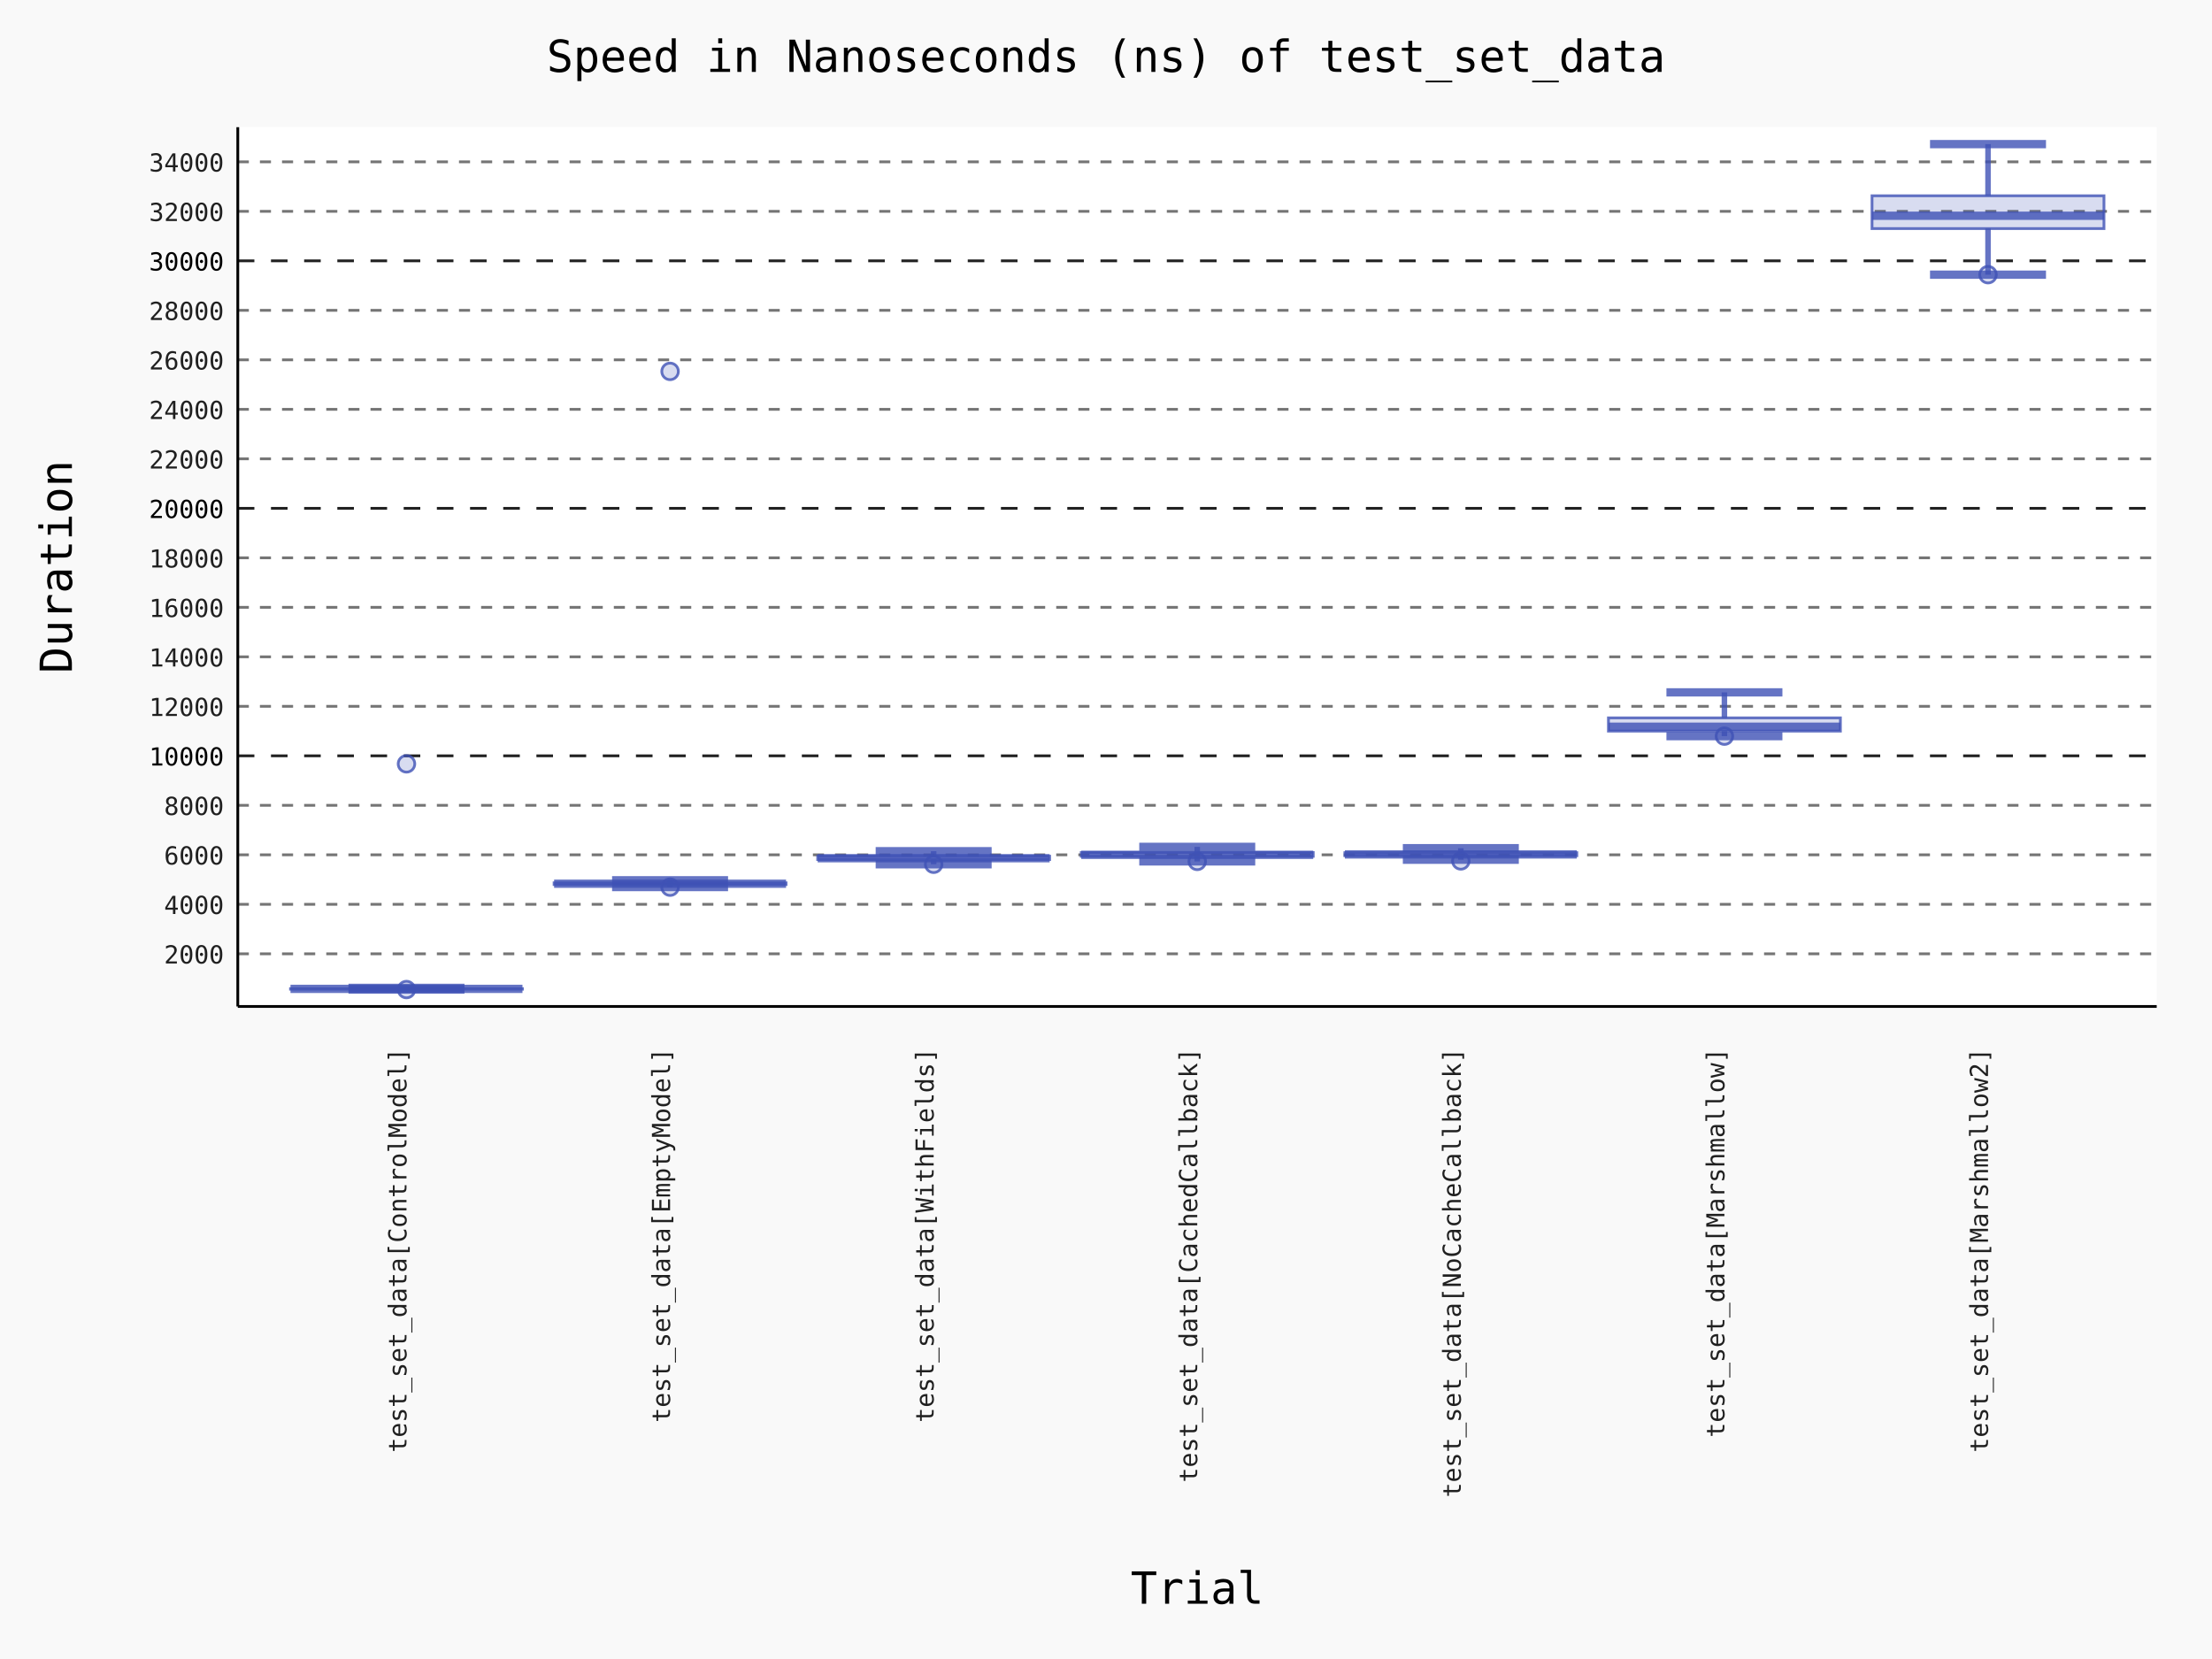
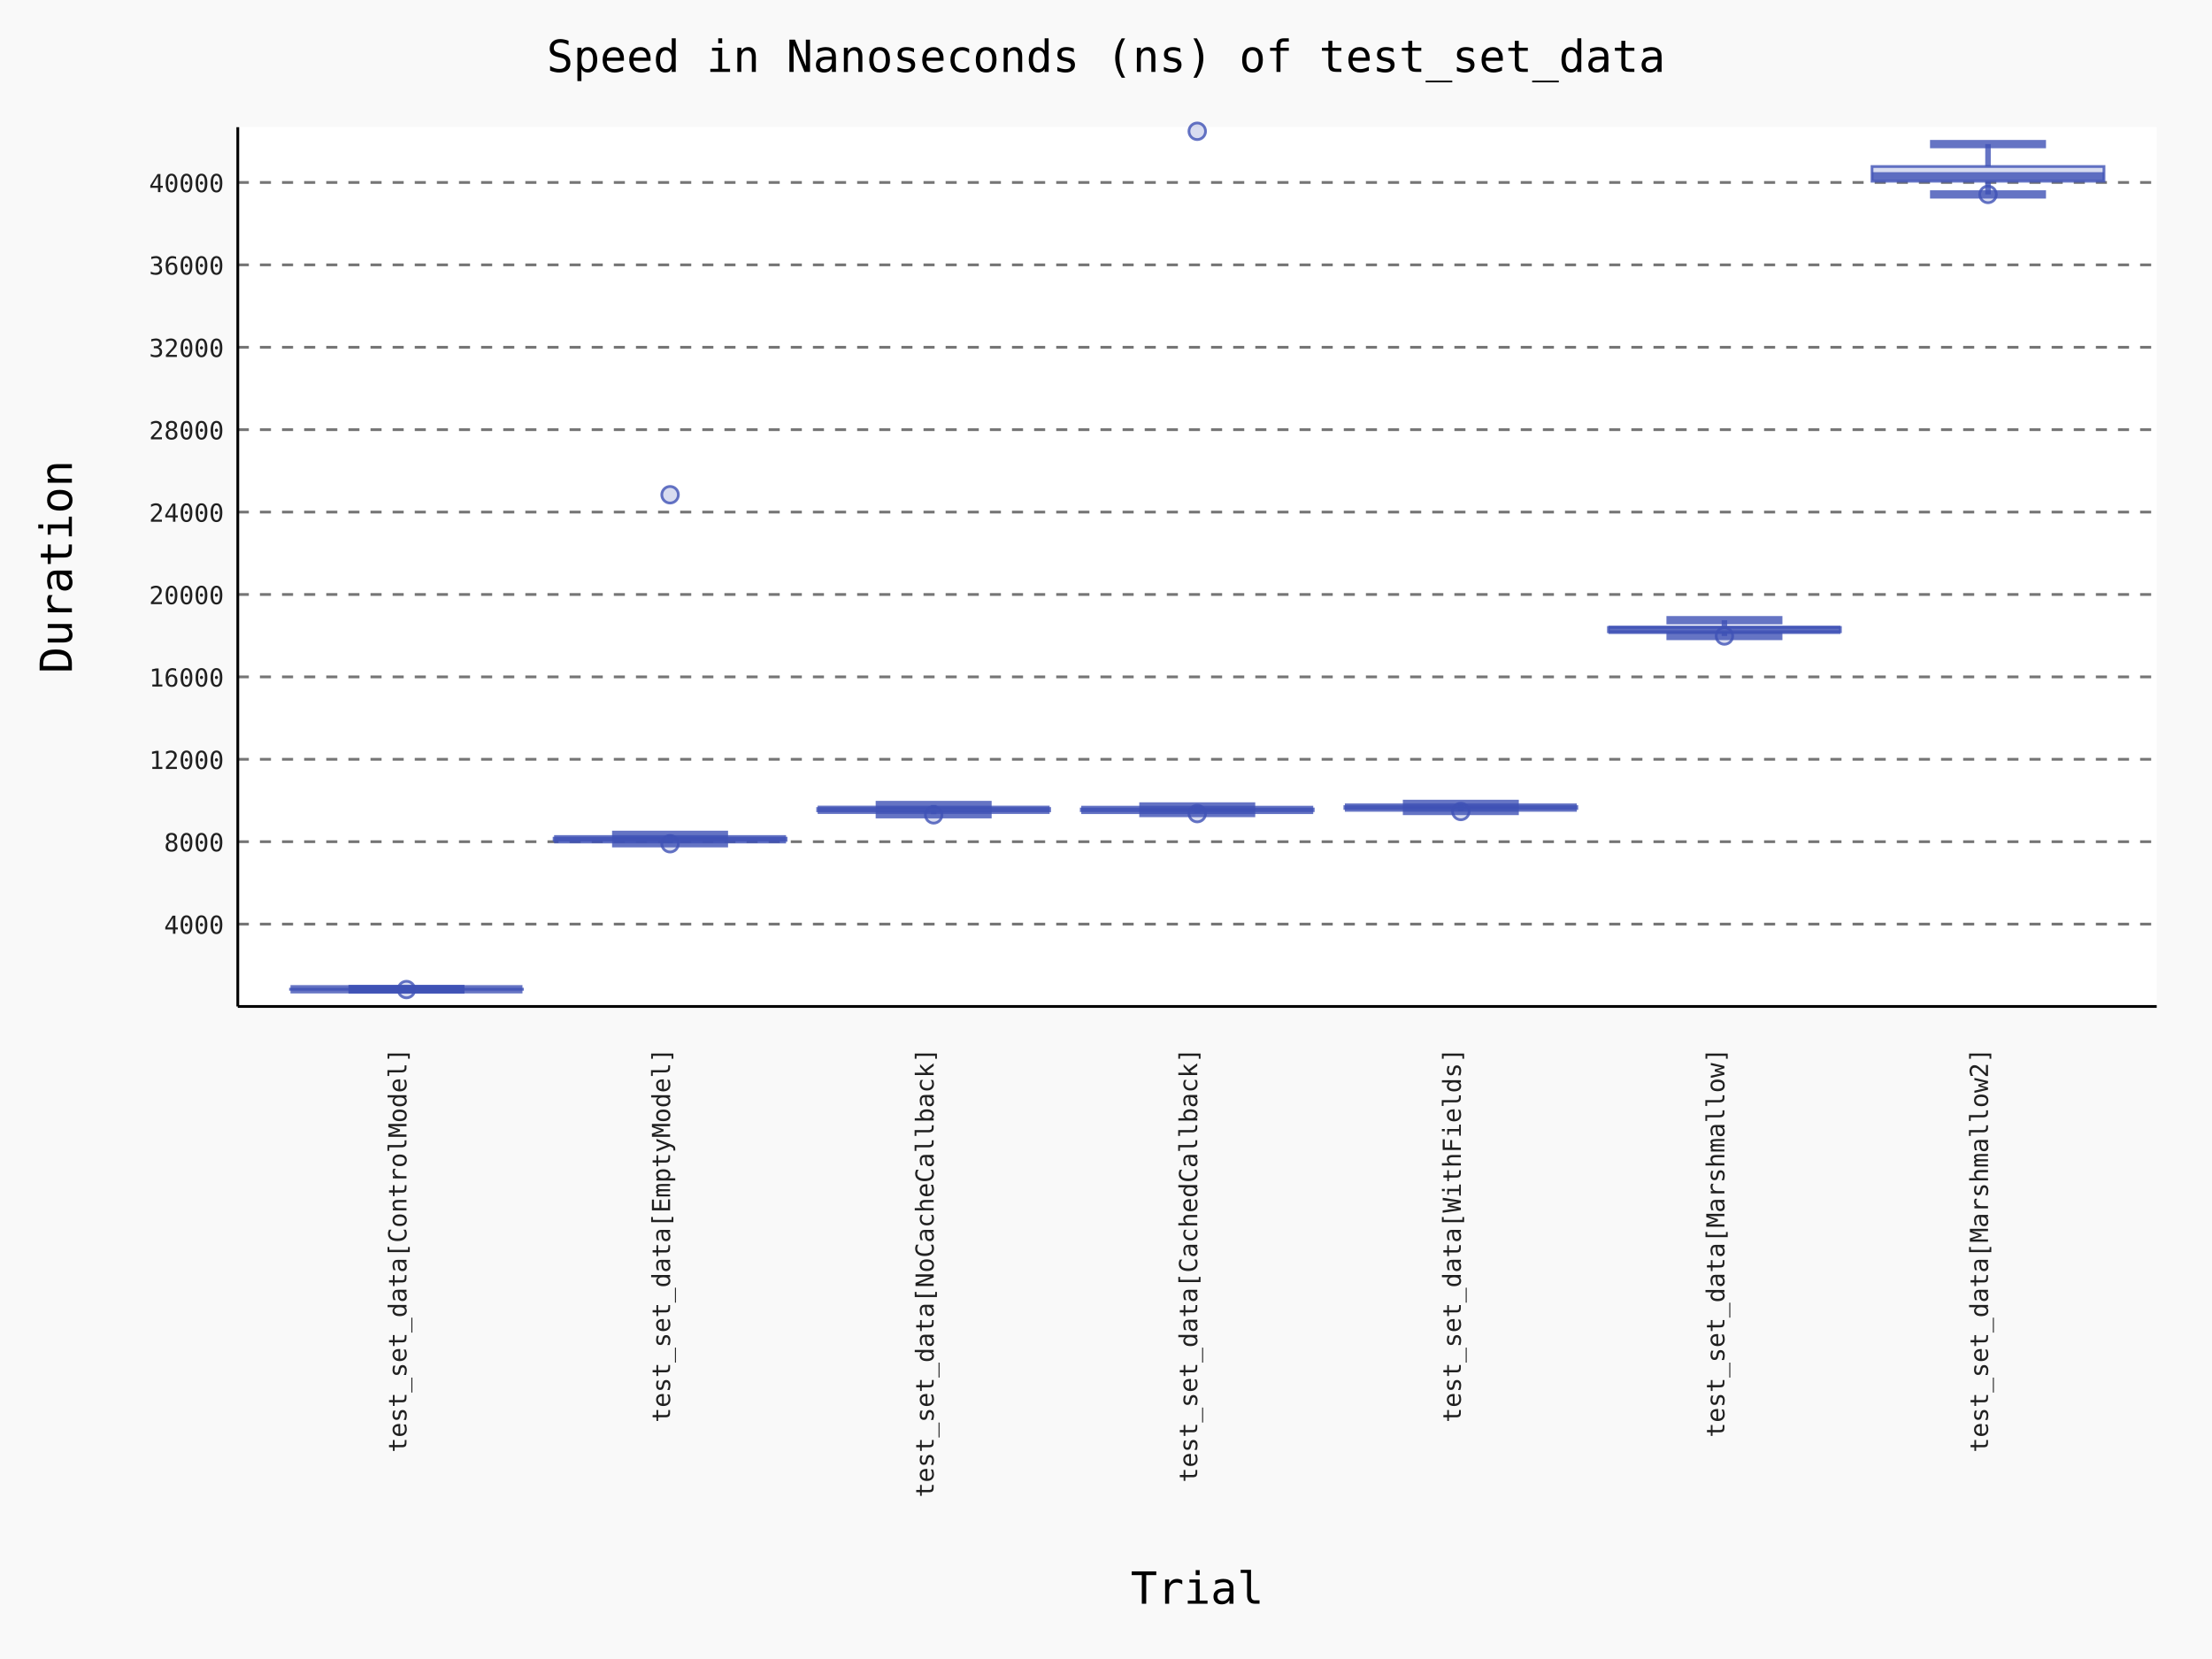
- <svg xmlns="http://www.w3.org/2000/svg" class="pygal-chart" id="chart-8cc06694-e7b6-4ac7-8fde-81c10858c684" viewBox="0 0 800 600">
+ <svg xmlns="http://www.w3.org/2000/svg" class="pygal-chart" id="chart-043161ac-f9fd-4adb-9694-c16971c2a2a5" viewBox="0 0 800 600">
  <defs>
-     <style type="text/css">#chart-8cc06694-e7b6-4ac7-8fde-81c10858c684{-webkit-user-select:none;-webkit-font-smoothing:antialiased;font-family:Consolas,"Deja Vu Sans Mono","Bitstream Vera Sans Mono","Courier New",monospace}#chart-8cc06694-e7b6-4ac7-8fde-81c10858c684 .title{font-family:Consolas,"Deja Vu Sans Mono","Bitstream Vera Sans Mono","Courier New",monospace;font-size:16px}#chart-8cc06694-e7b6-4ac7-8fde-81c10858c684 .legends .legend text{font-family:Consolas,"Deja Vu Sans Mono","Bitstream Vera Sans Mono","Courier New",monospace;font-size:14px}#chart-8cc06694-e7b6-4ac7-8fde-81c10858c684 .axis text{font-family:Consolas,"Deja Vu Sans Mono","Bitstream Vera Sans Mono","Courier New",monospace;font-size:10px}#chart-8cc06694-e7b6-4ac7-8fde-81c10858c684 .axis text.major{font-family:Consolas,"Deja Vu Sans Mono","Bitstream Vera Sans Mono","Courier New",monospace;font-size:10px}#chart-8cc06694-e7b6-4ac7-8fde-81c10858c684 .text-overlay text.value{font-family:Consolas,"Deja Vu Sans Mono","Bitstream Vera Sans Mono","Courier New",monospace;font-size:16px}#chart-8cc06694-e7b6-4ac7-8fde-81c10858c684 .text-overlay text.label{font-family:Consolas,"Deja Vu Sans Mono","Bitstream Vera Sans Mono","Courier New",monospace;font-size:10px}#chart-8cc06694-e7b6-4ac7-8fde-81c10858c684 .tooltip{font-family:Consolas,"Deja Vu Sans Mono","Bitstream Vera Sans Mono","Courier New",monospace;font-size:14px}#chart-8cc06694-e7b6-4ac7-8fde-81c10858c684 text.no_data{font-family:Consolas,"Deja Vu Sans Mono","Bitstream Vera Sans Mono","Courier New",monospace;font-size:64px}
- #chart-8cc06694-e7b6-4ac7-8fde-81c10858c684{background-color:rgba(249,249,249,1)}#chart-8cc06694-e7b6-4ac7-8fde-81c10858c684 path,#chart-8cc06694-e7b6-4ac7-8fde-81c10858c684 line,#chart-8cc06694-e7b6-4ac7-8fde-81c10858c684 rect,#chart-8cc06694-e7b6-4ac7-8fde-81c10858c684 circle{-webkit-transition:150ms;-moz-transition:150ms;transition:150ms}#chart-8cc06694-e7b6-4ac7-8fde-81c10858c684 .graph &gt; .background{fill:rgba(249,249,249,1)}#chart-8cc06694-e7b6-4ac7-8fde-81c10858c684 .plot &gt; .background{fill:rgba(255,255,255,1)}#chart-8cc06694-e7b6-4ac7-8fde-81c10858c684 .graph{fill:rgba(0,0,0,.87)}#chart-8cc06694-e7b6-4ac7-8fde-81c10858c684 text.no_data{fill:rgba(0,0,0,1)}#chart-8cc06694-e7b6-4ac7-8fde-81c10858c684 .title{fill:rgba(0,0,0,1)}#chart-8cc06694-e7b6-4ac7-8fde-81c10858c684 .legends .legend text{fill:rgba(0,0,0,.87)}#chart-8cc06694-e7b6-4ac7-8fde-81c10858c684 .legends .legend:hover text{fill:rgba(0,0,0,1)}#chart-8cc06694-e7b6-4ac7-8fde-81c10858c684 .axis .line{stroke:rgba(0,0,0,1)}#chart-8cc06694-e7b6-4ac7-8fde-81c10858c684 .axis .guide.line{stroke:rgba(0,0,0,.54)}#chart-8cc06694-e7b6-4ac7-8fde-81c10858c684 .axis .major.line{stroke:rgba(0,0,0,.87)}#chart-8cc06694-e7b6-4ac7-8fde-81c10858c684 .axis text.major{fill:rgba(0,0,0,1)}#chart-8cc06694-e7b6-4ac7-8fde-81c10858c684 .axis.y .guides:hover .guide.line,#chart-8cc06694-e7b6-4ac7-8fde-81c10858c684 .line-graph .axis.x .guides:hover .guide.line,#chart-8cc06694-e7b6-4ac7-8fde-81c10858c684 .stackedline-graph .axis.x .guides:hover .guide.line,#chart-8cc06694-e7b6-4ac7-8fde-81c10858c684 .xy-graph .axis.x .guides:hover .guide.line{stroke:rgba(0,0,0,1)}#chart-8cc06694-e7b6-4ac7-8fde-81c10858c684 .axis .guides:hover text{fill:rgba(0,0,0,1)}#chart-8cc06694-e7b6-4ac7-8fde-81c10858c684 .reactive{fill-opacity:.7;stroke-opacity:.8}#chart-8cc06694-e7b6-4ac7-8fde-81c10858c684 .ci{stroke:rgba(0,0,0,.87)}#chart-8cc06694-e7b6-4ac7-8fde-81c10858c684 .reactive.active,#chart-8cc06694-e7b6-4ac7-8fde-81c10858c684 .active .reactive{fill-opacity:.8;stroke-opacity:.9;stroke-width:4}#chart-8cc06694-e7b6-4ac7-8fde-81c10858c684 .ci .reactive.active{stroke-width:1.5}#chart-8cc06694-e7b6-4ac7-8fde-81c10858c684 .series text{fill:rgba(0,0,0,1)}#chart-8cc06694-e7b6-4ac7-8fde-81c10858c684 .tooltip rect{fill:rgba(255,255,255,1);stroke:rgba(0,0,0,1);-webkit-transition:opacity 150ms;-moz-transition:opacity 150ms;transition:opacity 150ms}#chart-8cc06694-e7b6-4ac7-8fde-81c10858c684 .tooltip .label{fill:rgba(0,0,0,.87)}#chart-8cc06694-e7b6-4ac7-8fde-81c10858c684 .tooltip .label{fill:rgba(0,0,0,.87)}#chart-8cc06694-e7b6-4ac7-8fde-81c10858c684 .tooltip .legend{font-size:.8em;fill:rgba(0,0,0,.54)}#chart-8cc06694-e7b6-4ac7-8fde-81c10858c684 .tooltip .x_label{font-size:.6em;fill:rgba(0,0,0,1)}#chart-8cc06694-e7b6-4ac7-8fde-81c10858c684 .tooltip .xlink{font-size:.5em;text-decoration:underline}#chart-8cc06694-e7b6-4ac7-8fde-81c10858c684 .tooltip .value{font-size:1.5em}#chart-8cc06694-e7b6-4ac7-8fde-81c10858c684 .bound{font-size:.5em}#chart-8cc06694-e7b6-4ac7-8fde-81c10858c684 .max-value{font-size:.75em;fill:rgba(0,0,0,.54)}#chart-8cc06694-e7b6-4ac7-8fde-81c10858c684 .map-element{fill:rgba(255,255,255,1);stroke:rgba(0,0,0,.54) !important}#chart-8cc06694-e7b6-4ac7-8fde-81c10858c684 .map-element .reactive{fill-opacity:inherit;stroke-opacity:inherit}#chart-8cc06694-e7b6-4ac7-8fde-81c10858c684 .color-0,#chart-8cc06694-e7b6-4ac7-8fde-81c10858c684 .color-0 a:visited{stroke:#3F51B5;fill:#3F51B5}#chart-8cc06694-e7b6-4ac7-8fde-81c10858c684 .color-1,#chart-8cc06694-e7b6-4ac7-8fde-81c10858c684 .color-1 a:visited{stroke:#3F51B5;fill:#3F51B5}#chart-8cc06694-e7b6-4ac7-8fde-81c10858c684 .color-2,#chart-8cc06694-e7b6-4ac7-8fde-81c10858c684 .color-2 a:visited{stroke:#3F51B5;fill:#3F51B5}#chart-8cc06694-e7b6-4ac7-8fde-81c10858c684 .color-3,#chart-8cc06694-e7b6-4ac7-8fde-81c10858c684 .color-3 a:visited{stroke:#3F51B5;fill:#3F51B5}#chart-8cc06694-e7b6-4ac7-8fde-81c10858c684 .color-4,#chart-8cc06694-e7b6-4ac7-8fde-81c10858c684 .color-4 a:visited{stroke:#3F51B5;fill:#3F51B5}#chart-8cc06694-e7b6-4ac7-8fde-81c10858c684 .color-5,#chart-8cc06694-e7b6-4ac7-8fde-81c10858c684 .color-5 a:visited{stroke:#3F51B5;fill:#3F51B5}#chart-8cc06694-e7b6-4ac7-8fde-81c10858c684 .color-6,#chart-8cc06694-e7b6-4ac7-8fde-81c10858c684 .color-6 a:visited{stroke:#3F51B5;fill:#3F51B5}#chart-8cc06694-e7b6-4ac7-8fde-81c10858c684 .text-overlay .color-0 text{fill:black}#chart-8cc06694-e7b6-4ac7-8fde-81c10858c684 .text-overlay .color-1 text{fill:black}#chart-8cc06694-e7b6-4ac7-8fde-81c10858c684 .text-overlay .color-2 text{fill:black}#chart-8cc06694-e7b6-4ac7-8fde-81c10858c684 .text-overlay .color-3 text{fill:black}#chart-8cc06694-e7b6-4ac7-8fde-81c10858c684 .text-overlay .color-4 text{fill:black}#chart-8cc06694-e7b6-4ac7-8fde-81c10858c684 .text-overlay .color-5 text{fill:black}#chart-8cc06694-e7b6-4ac7-8fde-81c10858c684 .text-overlay .color-6 text{fill:black}
- #chart-8cc06694-e7b6-4ac7-8fde-81c10858c684 text.no_data{text-anchor:middle}#chart-8cc06694-e7b6-4ac7-8fde-81c10858c684 .guide.line{fill:none}#chart-8cc06694-e7b6-4ac7-8fde-81c10858c684 .centered{text-anchor:middle}#chart-8cc06694-e7b6-4ac7-8fde-81c10858c684 .title{text-anchor:middle}#chart-8cc06694-e7b6-4ac7-8fde-81c10858c684 .legends .legend text{fill-opacity:1}#chart-8cc06694-e7b6-4ac7-8fde-81c10858c684 .axis.x text{text-anchor:middle}#chart-8cc06694-e7b6-4ac7-8fde-81c10858c684 .axis.x:not(.web) text[transform]{text-anchor:start}#chart-8cc06694-e7b6-4ac7-8fde-81c10858c684 .axis.x:not(.web) text[transform].backwards{text-anchor:end}#chart-8cc06694-e7b6-4ac7-8fde-81c10858c684 .axis.y text{text-anchor:end}#chart-8cc06694-e7b6-4ac7-8fde-81c10858c684 .axis.y text[transform].backwards{text-anchor:start}#chart-8cc06694-e7b6-4ac7-8fde-81c10858c684 .axis.y2 text{text-anchor:start}#chart-8cc06694-e7b6-4ac7-8fde-81c10858c684 .axis.y2 text[transform].backwards{text-anchor:end}#chart-8cc06694-e7b6-4ac7-8fde-81c10858c684 .axis .guide.line{stroke-dasharray:4,4}#chart-8cc06694-e7b6-4ac7-8fde-81c10858c684 .axis .major.guide.line{stroke-dasharray:6,6}#chart-8cc06694-e7b6-4ac7-8fde-81c10858c684 .horizontal .axis.y .guide.line,#chart-8cc06694-e7b6-4ac7-8fde-81c10858c684 .horizontal .axis.y2 .guide.line,#chart-8cc06694-e7b6-4ac7-8fde-81c10858c684 .vertical .axis.x .guide.line{opacity:0}#chart-8cc06694-e7b6-4ac7-8fde-81c10858c684 .horizontal .axis.always_show .guide.line,#chart-8cc06694-e7b6-4ac7-8fde-81c10858c684 .vertical .axis.always_show .guide.line{opacity:1 !important}#chart-8cc06694-e7b6-4ac7-8fde-81c10858c684 .axis.y .guides:hover .guide.line,#chart-8cc06694-e7b6-4ac7-8fde-81c10858c684 .axis.y2 .guides:hover .guide.line,#chart-8cc06694-e7b6-4ac7-8fde-81c10858c684 .axis.x .guides:hover .guide.line{opacity:1}#chart-8cc06694-e7b6-4ac7-8fde-81c10858c684 .axis .guides:hover text{opacity:1}#chart-8cc06694-e7b6-4ac7-8fde-81c10858c684 .nofill{fill:none}#chart-8cc06694-e7b6-4ac7-8fde-81c10858c684 .subtle-fill{fill-opacity:.2}#chart-8cc06694-e7b6-4ac7-8fde-81c10858c684 .dot{stroke-width:1px;fill-opacity:1}#chart-8cc06694-e7b6-4ac7-8fde-81c10858c684 .dot.active{stroke-width:5px}#chart-8cc06694-e7b6-4ac7-8fde-81c10858c684 .dot.negative{fill:transparent}#chart-8cc06694-e7b6-4ac7-8fde-81c10858c684 text,#chart-8cc06694-e7b6-4ac7-8fde-81c10858c684 tspan{stroke:none !important}#chart-8cc06694-e7b6-4ac7-8fde-81c10858c684 .series text.active{opacity:1}#chart-8cc06694-e7b6-4ac7-8fde-81c10858c684 .tooltip rect{fill-opacity:.95;stroke-width:.5}#chart-8cc06694-e7b6-4ac7-8fde-81c10858c684 .tooltip text{fill-opacity:1}#chart-8cc06694-e7b6-4ac7-8fde-81c10858c684 .showable{visibility:hidden}#chart-8cc06694-e7b6-4ac7-8fde-81c10858c684 .showable.shown{visibility:visible}#chart-8cc06694-e7b6-4ac7-8fde-81c10858c684 .gauge-background{fill:rgba(229,229,229,1);stroke:none}#chart-8cc06694-e7b6-4ac7-8fde-81c10858c684 .bg-lines{stroke:rgba(249,249,249,1);stroke-width:2px}
+     <style type="text/css">#chart-043161ac-f9fd-4adb-9694-c16971c2a2a5{-webkit-user-select:none;-webkit-font-smoothing:antialiased;font-family:Consolas,"Deja Vu Sans Mono","Bitstream Vera Sans Mono","Courier New",monospace}#chart-043161ac-f9fd-4adb-9694-c16971c2a2a5 .title{font-family:Consolas,"Deja Vu Sans Mono","Bitstream Vera Sans Mono","Courier New",monospace;font-size:16px}#chart-043161ac-f9fd-4adb-9694-c16971c2a2a5 .legends .legend text{font-family:Consolas,"Deja Vu Sans Mono","Bitstream Vera Sans Mono","Courier New",monospace;font-size:14px}#chart-043161ac-f9fd-4adb-9694-c16971c2a2a5 .axis text{font-family:Consolas,"Deja Vu Sans Mono","Bitstream Vera Sans Mono","Courier New",monospace;font-size:10px}#chart-043161ac-f9fd-4adb-9694-c16971c2a2a5 .axis text.major{font-family:Consolas,"Deja Vu Sans Mono","Bitstream Vera Sans Mono","Courier New",monospace;font-size:10px}#chart-043161ac-f9fd-4adb-9694-c16971c2a2a5 .text-overlay text.value{font-family:Consolas,"Deja Vu Sans Mono","Bitstream Vera Sans Mono","Courier New",monospace;font-size:16px}#chart-043161ac-f9fd-4adb-9694-c16971c2a2a5 .text-overlay text.label{font-family:Consolas,"Deja Vu Sans Mono","Bitstream Vera Sans Mono","Courier New",monospace;font-size:10px}#chart-043161ac-f9fd-4adb-9694-c16971c2a2a5 .tooltip{font-family:Consolas,"Deja Vu Sans Mono","Bitstream Vera Sans Mono","Courier New",monospace;font-size:14px}#chart-043161ac-f9fd-4adb-9694-c16971c2a2a5 text.no_data{font-family:Consolas,"Deja Vu Sans Mono","Bitstream Vera Sans Mono","Courier New",monospace;font-size:64px}
+ #chart-043161ac-f9fd-4adb-9694-c16971c2a2a5{background-color:rgba(249,249,249,1)}#chart-043161ac-f9fd-4adb-9694-c16971c2a2a5 path,#chart-043161ac-f9fd-4adb-9694-c16971c2a2a5 line,#chart-043161ac-f9fd-4adb-9694-c16971c2a2a5 rect,#chart-043161ac-f9fd-4adb-9694-c16971c2a2a5 circle{-webkit-transition:150ms;-moz-transition:150ms;transition:150ms}#chart-043161ac-f9fd-4adb-9694-c16971c2a2a5 .graph &gt; .background{fill:rgba(249,249,249,1)}#chart-043161ac-f9fd-4adb-9694-c16971c2a2a5 .plot &gt; .background{fill:rgba(255,255,255,1)}#chart-043161ac-f9fd-4adb-9694-c16971c2a2a5 .graph{fill:rgba(0,0,0,.87)}#chart-043161ac-f9fd-4adb-9694-c16971c2a2a5 text.no_data{fill:rgba(0,0,0,1)}#chart-043161ac-f9fd-4adb-9694-c16971c2a2a5 .title{fill:rgba(0,0,0,1)}#chart-043161ac-f9fd-4adb-9694-c16971c2a2a5 .legends .legend text{fill:rgba(0,0,0,.87)}#chart-043161ac-f9fd-4adb-9694-c16971c2a2a5 .legends .legend:hover text{fill:rgba(0,0,0,1)}#chart-043161ac-f9fd-4adb-9694-c16971c2a2a5 .axis .line{stroke:rgba(0,0,0,1)}#chart-043161ac-f9fd-4adb-9694-c16971c2a2a5 .axis .guide.line{stroke:rgba(0,0,0,.54)}#chart-043161ac-f9fd-4adb-9694-c16971c2a2a5 .axis .major.line{stroke:rgba(0,0,0,.87)}#chart-043161ac-f9fd-4adb-9694-c16971c2a2a5 .axis text.major{fill:rgba(0,0,0,1)}#chart-043161ac-f9fd-4adb-9694-c16971c2a2a5 .axis.y .guides:hover .guide.line,#chart-043161ac-f9fd-4adb-9694-c16971c2a2a5 .line-graph .axis.x .guides:hover .guide.line,#chart-043161ac-f9fd-4adb-9694-c16971c2a2a5 .stackedline-graph .axis.x .guides:hover .guide.line,#chart-043161ac-f9fd-4adb-9694-c16971c2a2a5 .xy-graph .axis.x .guides:hover .guide.line{stroke:rgba(0,0,0,1)}#chart-043161ac-f9fd-4adb-9694-c16971c2a2a5 .axis .guides:hover text{fill:rgba(0,0,0,1)}#chart-043161ac-f9fd-4adb-9694-c16971c2a2a5 .reactive{fill-opacity:.7;stroke-opacity:.8}#chart-043161ac-f9fd-4adb-9694-c16971c2a2a5 .ci{stroke:rgba(0,0,0,.87)}#chart-043161ac-f9fd-4adb-9694-c16971c2a2a5 .reactive.active,#chart-043161ac-f9fd-4adb-9694-c16971c2a2a5 .active .reactive{fill-opacity:.8;stroke-opacity:.9;stroke-width:4}#chart-043161ac-f9fd-4adb-9694-c16971c2a2a5 .ci .reactive.active{stroke-width:1.5}#chart-043161ac-f9fd-4adb-9694-c16971c2a2a5 .series text{fill:rgba(0,0,0,1)}#chart-043161ac-f9fd-4adb-9694-c16971c2a2a5 .tooltip rect{fill:rgba(255,255,255,1);stroke:rgba(0,0,0,1);-webkit-transition:opacity 150ms;-moz-transition:opacity 150ms;transition:opacity 150ms}#chart-043161ac-f9fd-4adb-9694-c16971c2a2a5 .tooltip .label{fill:rgba(0,0,0,.87)}#chart-043161ac-f9fd-4adb-9694-c16971c2a2a5 .tooltip .label{fill:rgba(0,0,0,.87)}#chart-043161ac-f9fd-4adb-9694-c16971c2a2a5 .tooltip .legend{font-size:.8em;fill:rgba(0,0,0,.54)}#chart-043161ac-f9fd-4adb-9694-c16971c2a2a5 .tooltip .x_label{font-size:.6em;fill:rgba(0,0,0,1)}#chart-043161ac-f9fd-4adb-9694-c16971c2a2a5 .tooltip .xlink{font-size:.5em;text-decoration:underline}#chart-043161ac-f9fd-4adb-9694-c16971c2a2a5 .tooltip .value{font-size:1.5em}#chart-043161ac-f9fd-4adb-9694-c16971c2a2a5 .bound{font-size:.5em}#chart-043161ac-f9fd-4adb-9694-c16971c2a2a5 .max-value{font-size:.75em;fill:rgba(0,0,0,.54)}#chart-043161ac-f9fd-4adb-9694-c16971c2a2a5 .map-element{fill:rgba(255,255,255,1);stroke:rgba(0,0,0,.54) !important}#chart-043161ac-f9fd-4adb-9694-c16971c2a2a5 .map-element .reactive{fill-opacity:inherit;stroke-opacity:inherit}#chart-043161ac-f9fd-4adb-9694-c16971c2a2a5 .color-0,#chart-043161ac-f9fd-4adb-9694-c16971c2a2a5 .color-0 a:visited{stroke:#3F51B5;fill:#3F51B5}#chart-043161ac-f9fd-4adb-9694-c16971c2a2a5 .color-1,#chart-043161ac-f9fd-4adb-9694-c16971c2a2a5 .color-1 a:visited{stroke:#3F51B5;fill:#3F51B5}#chart-043161ac-f9fd-4adb-9694-c16971c2a2a5 .color-2,#chart-043161ac-f9fd-4adb-9694-c16971c2a2a5 .color-2 a:visited{stroke:#3F51B5;fill:#3F51B5}#chart-043161ac-f9fd-4adb-9694-c16971c2a2a5 .color-3,#chart-043161ac-f9fd-4adb-9694-c16971c2a2a5 .color-3 a:visited{stroke:#3F51B5;fill:#3F51B5}#chart-043161ac-f9fd-4adb-9694-c16971c2a2a5 .color-4,#chart-043161ac-f9fd-4adb-9694-c16971c2a2a5 .color-4 a:visited{stroke:#3F51B5;fill:#3F51B5}#chart-043161ac-f9fd-4adb-9694-c16971c2a2a5 .color-5,#chart-043161ac-f9fd-4adb-9694-c16971c2a2a5 .color-5 a:visited{stroke:#3F51B5;fill:#3F51B5}#chart-043161ac-f9fd-4adb-9694-c16971c2a2a5 .color-6,#chart-043161ac-f9fd-4adb-9694-c16971c2a2a5 .color-6 a:visited{stroke:#3F51B5;fill:#3F51B5}#chart-043161ac-f9fd-4adb-9694-c16971c2a2a5 .text-overlay .color-0 text{fill:black}#chart-043161ac-f9fd-4adb-9694-c16971c2a2a5 .text-overlay .color-1 text{fill:black}#chart-043161ac-f9fd-4adb-9694-c16971c2a2a5 .text-overlay .color-2 text{fill:black}#chart-043161ac-f9fd-4adb-9694-c16971c2a2a5 .text-overlay .color-3 text{fill:black}#chart-043161ac-f9fd-4adb-9694-c16971c2a2a5 .text-overlay .color-4 text{fill:black}#chart-043161ac-f9fd-4adb-9694-c16971c2a2a5 .text-overlay .color-5 text{fill:black}#chart-043161ac-f9fd-4adb-9694-c16971c2a2a5 .text-overlay .color-6 text{fill:black}
+ #chart-043161ac-f9fd-4adb-9694-c16971c2a2a5 text.no_data{text-anchor:middle}#chart-043161ac-f9fd-4adb-9694-c16971c2a2a5 .guide.line{fill:none}#chart-043161ac-f9fd-4adb-9694-c16971c2a2a5 .centered{text-anchor:middle}#chart-043161ac-f9fd-4adb-9694-c16971c2a2a5 .title{text-anchor:middle}#chart-043161ac-f9fd-4adb-9694-c16971c2a2a5 .legends .legend text{fill-opacity:1}#chart-043161ac-f9fd-4adb-9694-c16971c2a2a5 .axis.x text{text-anchor:middle}#chart-043161ac-f9fd-4adb-9694-c16971c2a2a5 .axis.x:not(.web) text[transform]{text-anchor:start}#chart-043161ac-f9fd-4adb-9694-c16971c2a2a5 .axis.x:not(.web) text[transform].backwards{text-anchor:end}#chart-043161ac-f9fd-4adb-9694-c16971c2a2a5 .axis.y text{text-anchor:end}#chart-043161ac-f9fd-4adb-9694-c16971c2a2a5 .axis.y text[transform].backwards{text-anchor:start}#chart-043161ac-f9fd-4adb-9694-c16971c2a2a5 .axis.y2 text{text-anchor:start}#chart-043161ac-f9fd-4adb-9694-c16971c2a2a5 .axis.y2 text[transform].backwards{text-anchor:end}#chart-043161ac-f9fd-4adb-9694-c16971c2a2a5 .axis .guide.line{stroke-dasharray:4,4}#chart-043161ac-f9fd-4adb-9694-c16971c2a2a5 .axis .major.guide.line{stroke-dasharray:6,6}#chart-043161ac-f9fd-4adb-9694-c16971c2a2a5 .horizontal .axis.y .guide.line,#chart-043161ac-f9fd-4adb-9694-c16971c2a2a5 .horizontal .axis.y2 .guide.line,#chart-043161ac-f9fd-4adb-9694-c16971c2a2a5 .vertical .axis.x .guide.line{opacity:0}#chart-043161ac-f9fd-4adb-9694-c16971c2a2a5 .horizontal .axis.always_show .guide.line,#chart-043161ac-f9fd-4adb-9694-c16971c2a2a5 .vertical .axis.always_show .guide.line{opacity:1 !important}#chart-043161ac-f9fd-4adb-9694-c16971c2a2a5 .axis.y .guides:hover .guide.line,#chart-043161ac-f9fd-4adb-9694-c16971c2a2a5 .axis.y2 .guides:hover .guide.line,#chart-043161ac-f9fd-4adb-9694-c16971c2a2a5 .axis.x .guides:hover .guide.line{opacity:1}#chart-043161ac-f9fd-4adb-9694-c16971c2a2a5 .axis .guides:hover text{opacity:1}#chart-043161ac-f9fd-4adb-9694-c16971c2a2a5 .nofill{fill:none}#chart-043161ac-f9fd-4adb-9694-c16971c2a2a5 .subtle-fill{fill-opacity:.2}#chart-043161ac-f9fd-4adb-9694-c16971c2a2a5 .dot{stroke-width:1px;fill-opacity:1}#chart-043161ac-f9fd-4adb-9694-c16971c2a2a5 .dot.active{stroke-width:5px}#chart-043161ac-f9fd-4adb-9694-c16971c2a2a5 .dot.negative{fill:transparent}#chart-043161ac-f9fd-4adb-9694-c16971c2a2a5 text,#chart-043161ac-f9fd-4adb-9694-c16971c2a2a5 tspan{stroke:none !important}#chart-043161ac-f9fd-4adb-9694-c16971c2a2a5 .series text.active{opacity:1}#chart-043161ac-f9fd-4adb-9694-c16971c2a2a5 .tooltip rect{fill-opacity:.95;stroke-width:.5}#chart-043161ac-f9fd-4adb-9694-c16971c2a2a5 .tooltip text{fill-opacity:1}#chart-043161ac-f9fd-4adb-9694-c16971c2a2a5 .showable{visibility:hidden}#chart-043161ac-f9fd-4adb-9694-c16971c2a2a5 .showable.shown{visibility:visible}#chart-043161ac-f9fd-4adb-9694-c16971c2a2a5 .gauge-background{fill:rgba(229,229,229,1);stroke:none}#chart-043161ac-f9fd-4adb-9694-c16971c2a2a5 .bg-lines{stroke:rgba(249,249,249,1);stroke-width:2px}
.tooltip .value{font-size:1em !important}.axis text{font-size:9px !important}</style>
  </defs>
  <g class="graph custombox-graph vertical">
    <rect class="background" height="600" width="800" x="0" y="0" />
    <g class="plot" transform="translate(86, 46)">
      <rect class="background" height="318.0" width="694.0" x="0" y="0" />
      <g class="axis y always_show">
        <path class="line" d="M0 318 h694" />
        <g class="guides">
-           <path class="guide line" d="M0 298.96 h694" />
-           <text class="" x="-5" y="302.46">2000</text>
-         </g>
-         <g class="guides">
-           <path class="guide line" d="M0 281.058 h694" />
-           <text class="" x="-5" y="284.558">4000</text>
-         </g>
-         <g class="guides">
-           <path class="guide line" d="M0 263.156 h694" />
-           <text class="" x="-5" y="266.656">6000</text>
-         </g>
-         <g class="guides">
-           <path class="guide line" d="M0 245.255 h694" />
-           <text class="" x="-5" y="248.755">8000</text>
-         </g>
-         <g class="guides">
-           <path class="major guide line" d="M0 227.353 h694" />
-           <text class="major" x="-5" y="230.853">10000</text>
-         </g>
-         <g class="guides">
-           <path class="guide line" d="M0 209.451 h694" />
-           <text class="" x="-5" y="212.951">12000</text>
-         </g>
-         <g class="guides">
-           <path class="guide line" d="M0 191.55 h694" />
-           <text class="" x="-5" y="195.05">14000</text>
-         </g>
-         <g class="guides">
-           <path class="guide line" d="M0 173.648 h694" />
-           <text class="" x="-5" y="177.148">16000</text>
-         </g>
-         <g class="guides">
-           <path class="guide line" d="M0 155.746 h694" />
-           <text class="" x="-5" y="159.246">18000</text>
-         </g>
-         <g class="guides">
-           <path class="major guide line" d="M0 137.845 h694" />
-           <text class="major" x="-5" y="141.345">20000</text>
-         </g>
-         <g class="guides">
-           <path class="guide line" d="M0 119.943 h694" />
-           <text class="" x="-5" y="123.443">22000</text>
-         </g>
-         <g class="guides">
-           <path class="guide line" d="M0 102.041 h694" />
-           <text class="" x="-5" y="105.541">24000</text>
-         </g>
-         <g class="guides">
-           <path class="guide line" d="M0 84.14 h694" />
-           <text class="" x="-5" y="87.64">26000</text>
-         </g>
-         <g class="guides">
-           <path class="guide line" d="M0 66.238 h694" />
-           <text class="" x="-5" y="69.738">28000</text>
-         </g>
-         <g class="guides">
-           <path class="major guide line" d="M0 48.336 h694" />
-           <text class="major" x="-5" y="51.836">30000</text>
-         </g>
-         <g class="guides">
-           <path class="guide line" d="M0 30.435 h694" />
-           <text class="" x="-5" y="33.935">32000</text>
-         </g>
-         <g class="guides">
-           <path class="guide line" d="M0 12.533 h694" />
-           <text class="" x="-5" y="16.033">34000</text>
+           <path class="guide line" d="M0 288.214 h694" />
+           <text class="" x="-5" y="291.714">4000</text>
+         </g>
+         <g class="guides">
+           <path class="guide line" d="M0 258.411 h694" />
+           <text class="" x="-5" y="261.911">8000</text>
+         </g>
+         <g class="guides">
+           <path class="guide line" d="M0 228.608 h694" />
+           <text class="" x="-5" y="232.108">12000</text>
+         </g>
+         <g class="guides">
+           <path class="guide line" d="M0 198.805 h694" />
+           <text class="" x="-5" y="202.305">16000</text>
+         </g>
+         <g class="guides">
+           <path class="guide line" d="M0 169.003 h694" />
+           <text class="" x="-5" y="172.503">20000</text>
+         </g>
+         <g class="guides">
+           <path class="guide line" d="M0 139.2 h694" />
+           <text class="" x="-5" y="142.7">24000</text>
+         </g>
+         <g class="guides">
+           <path class="guide line" d="M0 109.397 h694" />
+           <text class="" x="-5" y="112.897">28000</text>
+         </g>
+         <g class="guides">
+           <path class="guide line" d="M0 79.594 h694" />
+           <text class="" x="-5" y="83.094">32000</text>
+         </g>
+         <g class="guides">
+           <path class="guide line" d="M0 49.791 h694" />
+           <text class="" x="-5" y="53.291">36000</text>
+         </g>
+         <g class="guides">
+           <path class="guide line" d="M0 19.989 h694" />
+           <text class="" x="-5" y="23.489">40000</text>
        </g>
      </g>
      <g class="axis x">
        <path class="line" d="M0 0 v318" />
        <g class="guides">
          <path class="guide line" d="M61.011 0 v318" />
          <text class="backwards" transform="rotate(270 61.01099 333)" x="61.011" y="333.0">test_set_data[ControlModel]</text>
        </g>
        <g class="guides">
          <path class="guide line" d="M156.341 0 v318" />
          <text class="backwards" transform="rotate(270 156.3407 333)" x="156.341" y="333.0">test_set_data[EmptyModel]</text>
        </g>
        <g class="guides">
          <path class="guide line" d="M251.67 0 v318" />
-           <text class="backwards" transform="rotate(270 251.6703 333)" x="251.67" y="333.0">test_set_data[WithFields]</text>
+           <text class="backwards" transform="rotate(270 251.6703 333)" x="251.67" y="333.0">test_set_data[NoCacheCallback]</text>
        </g>
        <g class="guides">
          <path class="guide line" d="M347 0 v318" />
          <text class="backwards" transform="rotate(270 347 333)" x="347.0" y="333.0">test_set_data[CachedCallback]</text>
        </g>
        <g class="guides">
          <path class="guide line" d="M442.33 0 v318" />
-           <text class="backwards" transform="rotate(270 442.3297 333)" x="442.33" y="333.0">test_set_data[NoCacheCallback]</text>
+           <text class="backwards" transform="rotate(270 442.3297 333)" x="442.33" y="333.0">test_set_data[WithFields]</text>
        </g>
        <g class="guides">
          <path class="guide line" d="M537.659 0 v318" />
          <text class="backwards" transform="rotate(270 537.6593 333)" x="537.659" y="333.0">test_set_data[Marshmallow]</text>
        </g>
        <g class="guides">
          <path class="guide line" d="M632.989 0 v318" />
          <text class="backwards" transform="rotate(270 632.989 333)" x="632.989" y="333.0">test_set_data[Marshmallow2]</text>
        </g>
      </g>
      <g class="series serie-0 color-0">
        <g class="boxes">
          <g class="box">
-             <path class="reactive tooltip-trigger" d="M40.038 311.884 L81.984 311.884" stroke-width="3" />
-             <path class="reactive tooltip-trigger" d="M19.066 311.636 L102.956 311.636" stroke-width="3" />
-             <path class="reactive tooltip-trigger" d="M40.038 311.279 L81.984 311.279" stroke-width="3" />
-             <path class="reactive tooltip-trigger" d="M61.011 311.884 L61.011 311.751" stroke-width="2" />
-             <path class="reactive tooltip-trigger" d="M61.011 311.279 L61.011 311.562" stroke-width="2" />
-             <rect class="subtle-fill reactive tooltip-trigger" height="0.189" width="83.89" x="19.066" y="311.562" />
-             <circle class="subtle-fill reactive tooltip-trigger" cx="61.011" cy="311.884" r="3" />
-             <circle class="subtle-fill reactive tooltip-trigger" cx="61.011" cy="230.255" r="3" />
+             <path class="reactive tooltip-trigger" d="M40.038 311.867 L81.984 311.867" stroke-width="3" />
+             <path class="reactive tooltip-trigger" d="M19.066 311.779 L102.956 311.779" stroke-width="3" />
+             <path class="reactive tooltip-trigger" d="M40.038 311.683 L81.984 311.683" stroke-width="3" />
+             <path class="reactive tooltip-trigger" d="M61.011 311.867 L61.011 311.799" stroke-width="2" />
+             <path class="reactive tooltip-trigger" d="M61.011 311.683 L61.011 311.753" stroke-width="2" />
+             <rect class="subtle-fill reactive tooltip-trigger" height="0.046" width="83.89" x="19.066" y="311.753" />
+             <circle class="subtle-fill reactive tooltip-trigger" cx="61.011" cy="311.88" r="3" />
+             <circle class="subtle-fill reactive tooltip-trigger" cx="61.011" cy="-1002.765" r="3" />
          </g>
        </g>
      </g>
      <g class="series serie-1 color-1">
        <g class="boxes">
          <g class="box">
-             <path class="reactive tooltip-trigger" d="M135.368 274.81 L177.313 274.81" stroke-width="3" />
-             <path class="reactive tooltip-trigger" d="M114.396 273.611 L198.286 273.611" stroke-width="3" />
-             <path class="reactive tooltip-trigger" d="M135.368 272.367 L177.313 272.367" stroke-width="3" />
-             <path class="reactive tooltip-trigger" d="M156.341 274.81 L156.341 273.897" stroke-width="2" />
-             <path class="reactive tooltip-trigger" d="M156.341 272.367 L156.341 273.289" stroke-width="2" />
-             <rect class="subtle-fill reactive tooltip-trigger" height="0.609" width="83.89" x="114.396" y="273.289" />
-             <circle class="subtle-fill reactive tooltip-trigger" cx="156.341" cy="274.855" r="3" />
-             <circle class="subtle-fill reactive tooltip-trigger" cx="156.341" cy="88.32" r="3" />
+             <path class="reactive tooltip-trigger" d="M135.368 258.962 L177.313 258.962" stroke-width="3" />
+             <path class="reactive tooltip-trigger" d="M114.396 257.532 L198.286 257.532" stroke-width="3" />
+             <path class="reactive tooltip-trigger" d="M135.368 255.93 L177.313 255.93" stroke-width="3" />
+             <path class="reactive tooltip-trigger" d="M156.341 258.962 L156.341 257.919" stroke-width="2" />
+             <path class="reactive tooltip-trigger" d="M156.341 255.93 L156.341 257.137" stroke-width="2" />
+             <rect class="subtle-fill reactive tooltip-trigger" height="0.782" width="83.89" x="114.396" y="257.137" />
+             <circle class="subtle-fill reactive tooltip-trigger" cx="156.341" cy="259.149" r="3" />
+             <circle class="subtle-fill reactive tooltip-trigger" cx="156.341" cy="132.934" r="3" />
          </g>
        </g>
      </g>
      <g class="series serie-2 color-2">
        <g class="boxes">
          <g class="box">
-             <path class="reactive tooltip-trigger" d="M230.698 266.576 L272.643 266.576" stroke-width="3" />
-             <path class="reactive tooltip-trigger" d="M209.725 264.383 L293.615 264.383" stroke-width="3" />
-             <path class="reactive tooltip-trigger" d="M230.698 261.849 L272.643 261.849" stroke-width="3" />
-             <path class="reactive tooltip-trigger" d="M251.67 266.576 L251.67 264.857" stroke-width="2" />
-             <path class="reactive tooltip-trigger" d="M251.67 261.849 L251.67 263.658" stroke-width="2" />
-             <rect class="subtle-fill reactive tooltip-trigger" height="1.199" width="83.89" x="209.725" y="263.658" />
-             <circle class="subtle-fill reactive tooltip-trigger" cx="251.67" cy="266.576" r="3" />
-             <circle class="subtle-fill reactive tooltip-trigger" cx="251.67" cy="-110.335" r="3" />
+             <path class="reactive tooltip-trigger" d="M230.698 248.479 L272.643 248.479" stroke-width="3" />
+             <path class="reactive tooltip-trigger" d="M209.725 246.877 L293.615 246.877" stroke-width="3" />
+             <path class="reactive tooltip-trigger" d="M230.698 245.141 L272.643 245.141" stroke-width="3" />
+             <path class="reactive tooltip-trigger" d="M251.67 248.479 L251.67 247.235" stroke-width="2" />
+             <path class="reactive tooltip-trigger" d="M251.67 245.141 L251.67 246.4" stroke-width="2" />
+             <rect class="subtle-fill reactive tooltip-trigger" height="0.834" width="83.89" x="209.725" y="246.4" />
+             <circle class="subtle-fill reactive tooltip-trigger" cx="251.67" cy="248.695" r="3" />
+             <circle class="subtle-fill reactive tooltip-trigger" cx="251.67" cy="-5480.244" r="3" />
          </g>
        </g>
      </g>
      <g class="series serie-3 color-3">
        <g class="boxes">
          <g class="box">
-             <path class="reactive tooltip-trigger" d="M326.027 265.537 L367.973 265.537" stroke-width="3" />
-             <path class="reactive tooltip-trigger" d="M305.055 263.156 L388.945 263.156" stroke-width="3" />
-             <path class="reactive tooltip-trigger" d="M326.027 260.283 L367.973 260.283" stroke-width="3" />
-             <path class="reactive tooltip-trigger" d="M347 265.537 L347 263.693" stroke-width="2" />
-             <path class="reactive tooltip-trigger" d="M347 260.283 L347 262.333" stroke-width="2" />
-             <rect class="subtle-fill reactive tooltip-trigger" height="1.361" width="83.89" x="305.055" y="262.333" />
-             <circle class="subtle-fill reactive tooltip-trigger" cx="347.0" cy="265.537" r="3" />
-             <circle class="subtle-fill reactive tooltip-trigger" cx="347.0" cy="-1102.122" r="3" />
+             <path class="reactive tooltip-trigger" d="M326.027 248.032 L367.973 248.032" stroke-width="3" />
+             <path class="reactive tooltip-trigger" d="M305.055 246.915 L388.945 246.915" stroke-width="3" />
+             <path class="reactive tooltip-trigger" d="M326.027 245.67 L367.973 245.67" stroke-width="3" />
+             <path class="reactive tooltip-trigger" d="M347 248.032 L347 247.183" stroke-width="2" />
+             <path class="reactive tooltip-trigger" d="M347 245.67 L347 246.579" stroke-width="2" />
+             <rect class="subtle-fill reactive tooltip-trigger" height="0.604" width="83.89" x="305.055" y="246.579" />
+             <circle class="subtle-fill reactive tooltip-trigger" cx="347.0" cy="248.248" r="3" />
+             <circle class="subtle-fill reactive tooltip-trigger" cx="347.0" cy="1.474" r="3" />
          </g>
        </g>
      </g>
      <g class="series serie-4 color-4">
        <g class="boxes">
          <g class="box">
-             <path class="reactive tooltip-trigger" d="M421.357 264.929 L463.302 264.929" stroke-width="3" />
-             <path class="reactive tooltip-trigger" d="M400.385 263.022 L484.275 263.022" stroke-width="3" />
-             <path class="reactive tooltip-trigger" d="M421.357 260.757 L463.302 260.757" stroke-width="3" />
-             <path class="reactive tooltip-trigger" d="M442.33 264.929 L442.33 263.47" stroke-width="2" />
-             <path class="reactive tooltip-trigger" d="M442.33 260.757 L442.33 262.387" stroke-width="2" />
-             <rect class="subtle-fill reactive tooltip-trigger" height="1.083" width="83.89" x="400.385" y="262.387" />
-             <circle class="subtle-fill reactive tooltip-trigger" cx="442.33" cy="265.358" r="3" />
-             <circle class="subtle-fill reactive tooltip-trigger" cx="442.33" cy="-718.391" r="3" />
+             <path class="reactive tooltip-trigger" d="M421.357 247.295 L463.302 247.295" stroke-width="3" />
+             <path class="reactive tooltip-trigger" d="M400.385 246.073 L484.275 246.073" stroke-width="3" />
+             <path class="reactive tooltip-trigger" d="M421.357 244.739 L463.302 244.739" stroke-width="3" />
+             <path class="reactive tooltip-trigger" d="M442.33 247.295 L442.33 246.378" stroke-width="2" />
+             <path class="reactive tooltip-trigger" d="M442.33 244.739 L442.33 245.722" stroke-width="2" />
+             <rect class="subtle-fill reactive tooltip-trigger" height="0.656" width="83.89" x="400.385" y="245.722" />
+             <circle class="subtle-fill reactive tooltip-trigger" cx="442.33" cy="247.481" r="3" />
+             <circle class="subtle-fill reactive tooltip-trigger" cx="442.33" cy="-854.09" r="3" />
          </g>
        </g>
      </g>
      <g class="series serie-5 color-5">
        <g class="boxes">
          <g class="box">
-             <path class="reactive tooltip-trigger" d="M516.687 220.237 L558.632 220.237" stroke-width="3" />
-             <path class="reactive tooltip-trigger" d="M495.714 216.831 L579.604 216.831" stroke-width="3" />
-             <path class="reactive tooltip-trigger" d="M516.687 204.403 L558.632 204.403" stroke-width="3" />
-             <path class="reactive tooltip-trigger" d="M537.659 220.237 L537.659 218.42" stroke-width="2" />
-             <path class="reactive tooltip-trigger" d="M537.659 204.403 L537.659 213.627" stroke-width="2" />
-             <rect class="subtle-fill reactive tooltip-trigger" height="4.793" width="83.89" x="495.714" y="213.627" />
-             <circle class="subtle-fill reactive tooltip-trigger" cx="537.659" cy="220.237" r="3" />
-             <circle class="subtle-fill reactive tooltip-trigger" cx="537.659" cy="-106.244" r="3" />
+             <path class="reactive tooltip-trigger" d="M516.687 184.016 L558.632 184.016" stroke-width="3" />
+             <path class="reactive tooltip-trigger" d="M495.714 181.788 L579.604 181.788" stroke-width="3" />
+             <path class="reactive tooltip-trigger" d="M516.687 178.301 L558.632 178.301" stroke-width="3" />
+             <path class="reactive tooltip-trigger" d="M537.659 184.016 L537.659 182.481" stroke-width="2" />
+             <path class="reactive tooltip-trigger" d="M537.659 178.301 L537.659 180.924" stroke-width="2" />
+             <rect class="subtle-fill reactive tooltip-trigger" height="1.557" width="83.89" x="495.714" y="180.924" />
+             <circle class="subtle-fill reactive tooltip-trigger" cx="537.659" cy="184.016" r="3" />
+             <circle class="subtle-fill reactive tooltip-trigger" cx="537.659" cy="-446.716" r="3" />
          </g>
        </g>
      </g>
      <g class="series serie-6 color-6">
        <g class="boxes">
          <g class="box">
-             <path class="reactive tooltip-trigger" d="M612.016 53.34 L653.962 53.34" stroke-width="3" />
-             <path class="reactive tooltip-trigger" d="M591.044 32.028 L674.934 32.028" stroke-width="3" />
-             <path class="reactive tooltip-trigger" d="M612.016 6.124 L653.962 6.124" stroke-width="3" />
-             <path class="reactive tooltip-trigger" d="M632.989 53.34 L632.989 36.674" stroke-width="2" />
-             <path class="reactive tooltip-trigger" d="M632.989 6.124 L632.989 24.802" stroke-width="2" />
-             <rect class="subtle-fill reactive tooltip-trigger" height="11.871" width="83.89" x="591.044" y="24.802" />
-             <circle class="subtle-fill reactive tooltip-trigger" cx="632.989" cy="53.34" r="3" />
-             <circle class="subtle-fill reactive tooltip-trigger" cx="632.989" cy="-9990.053" r="3" />
+             <path class="reactive tooltip-trigger" d="M612.016 24.317 L653.962 24.317" stroke-width="3" />
+             <path class="reactive tooltip-trigger" d="M591.044 17.768 L674.934 17.768" stroke-width="3" />
+             <path class="reactive tooltip-trigger" d="M612.016 6.115 L653.962 6.115" stroke-width="3" />
+             <path class="reactive tooltip-trigger" d="M632.989 24.317 L632.989 19.538" stroke-width="2" />
+             <path class="reactive tooltip-trigger" d="M632.989 6.115 L632.989 14.222" stroke-width="2" />
+             <rect class="subtle-fill reactive tooltip-trigger" height="5.316" width="83.89" x="591.044" y="14.222" />
+             <circle class="subtle-fill reactive tooltip-trigger" cx="632.989" cy="24.317" r="3" />
+             <circle class="subtle-fill reactive tooltip-trigger" cx="632.989" cy="-13995.961" r="3" />
          </g>
        </g>
      </g>
    </g>
    <g class="titles">
      <text class="title plot_title" x="400.0" y="26">Speed in Nanoseconds (ns) of test_set_data</text>
      <text class="title" x="433.0" y="580.0">Trial</text>
      <text class="title" transform="rotate(-90 0 205)" x="0" y="231.0">Duration</text>
    </g>
    <g class="plot overlay" transform="translate(86, 46)">
      <g class="series serie-0 color-0" />
      <g class="series serie-1 color-1" />
      <g class="series serie-2 color-2" />
      <g class="series serie-3 color-3" />
      <g class="series serie-4 color-4" />
      <g class="series serie-5 color-5" />
      <g class="series serie-6 color-6" />
    </g>
    <g class="plot text-overlay" transform="translate(86, 46)">
      <g class="series serie-0 color-0" />
      <g class="series serie-1 color-1" />
      <g class="series serie-2 color-2" />
      <g class="series serie-3 color-3" />
      <g class="series serie-4 color-4" />
      <g class="series serie-5 color-5" />
      <g class="series serie-6 color-6" />
    </g>
    <g class="plot tooltip-overlay" transform="translate(86, 46)">
      <g class="tooltip" style="opacity: 0" transform="translate(0 0)">
        <rect class="tooltip-box" height="0" rx="0" ry="0" width="0" />
        <g class="text" />
      </g>
    </g>
  </g>
</svg>
